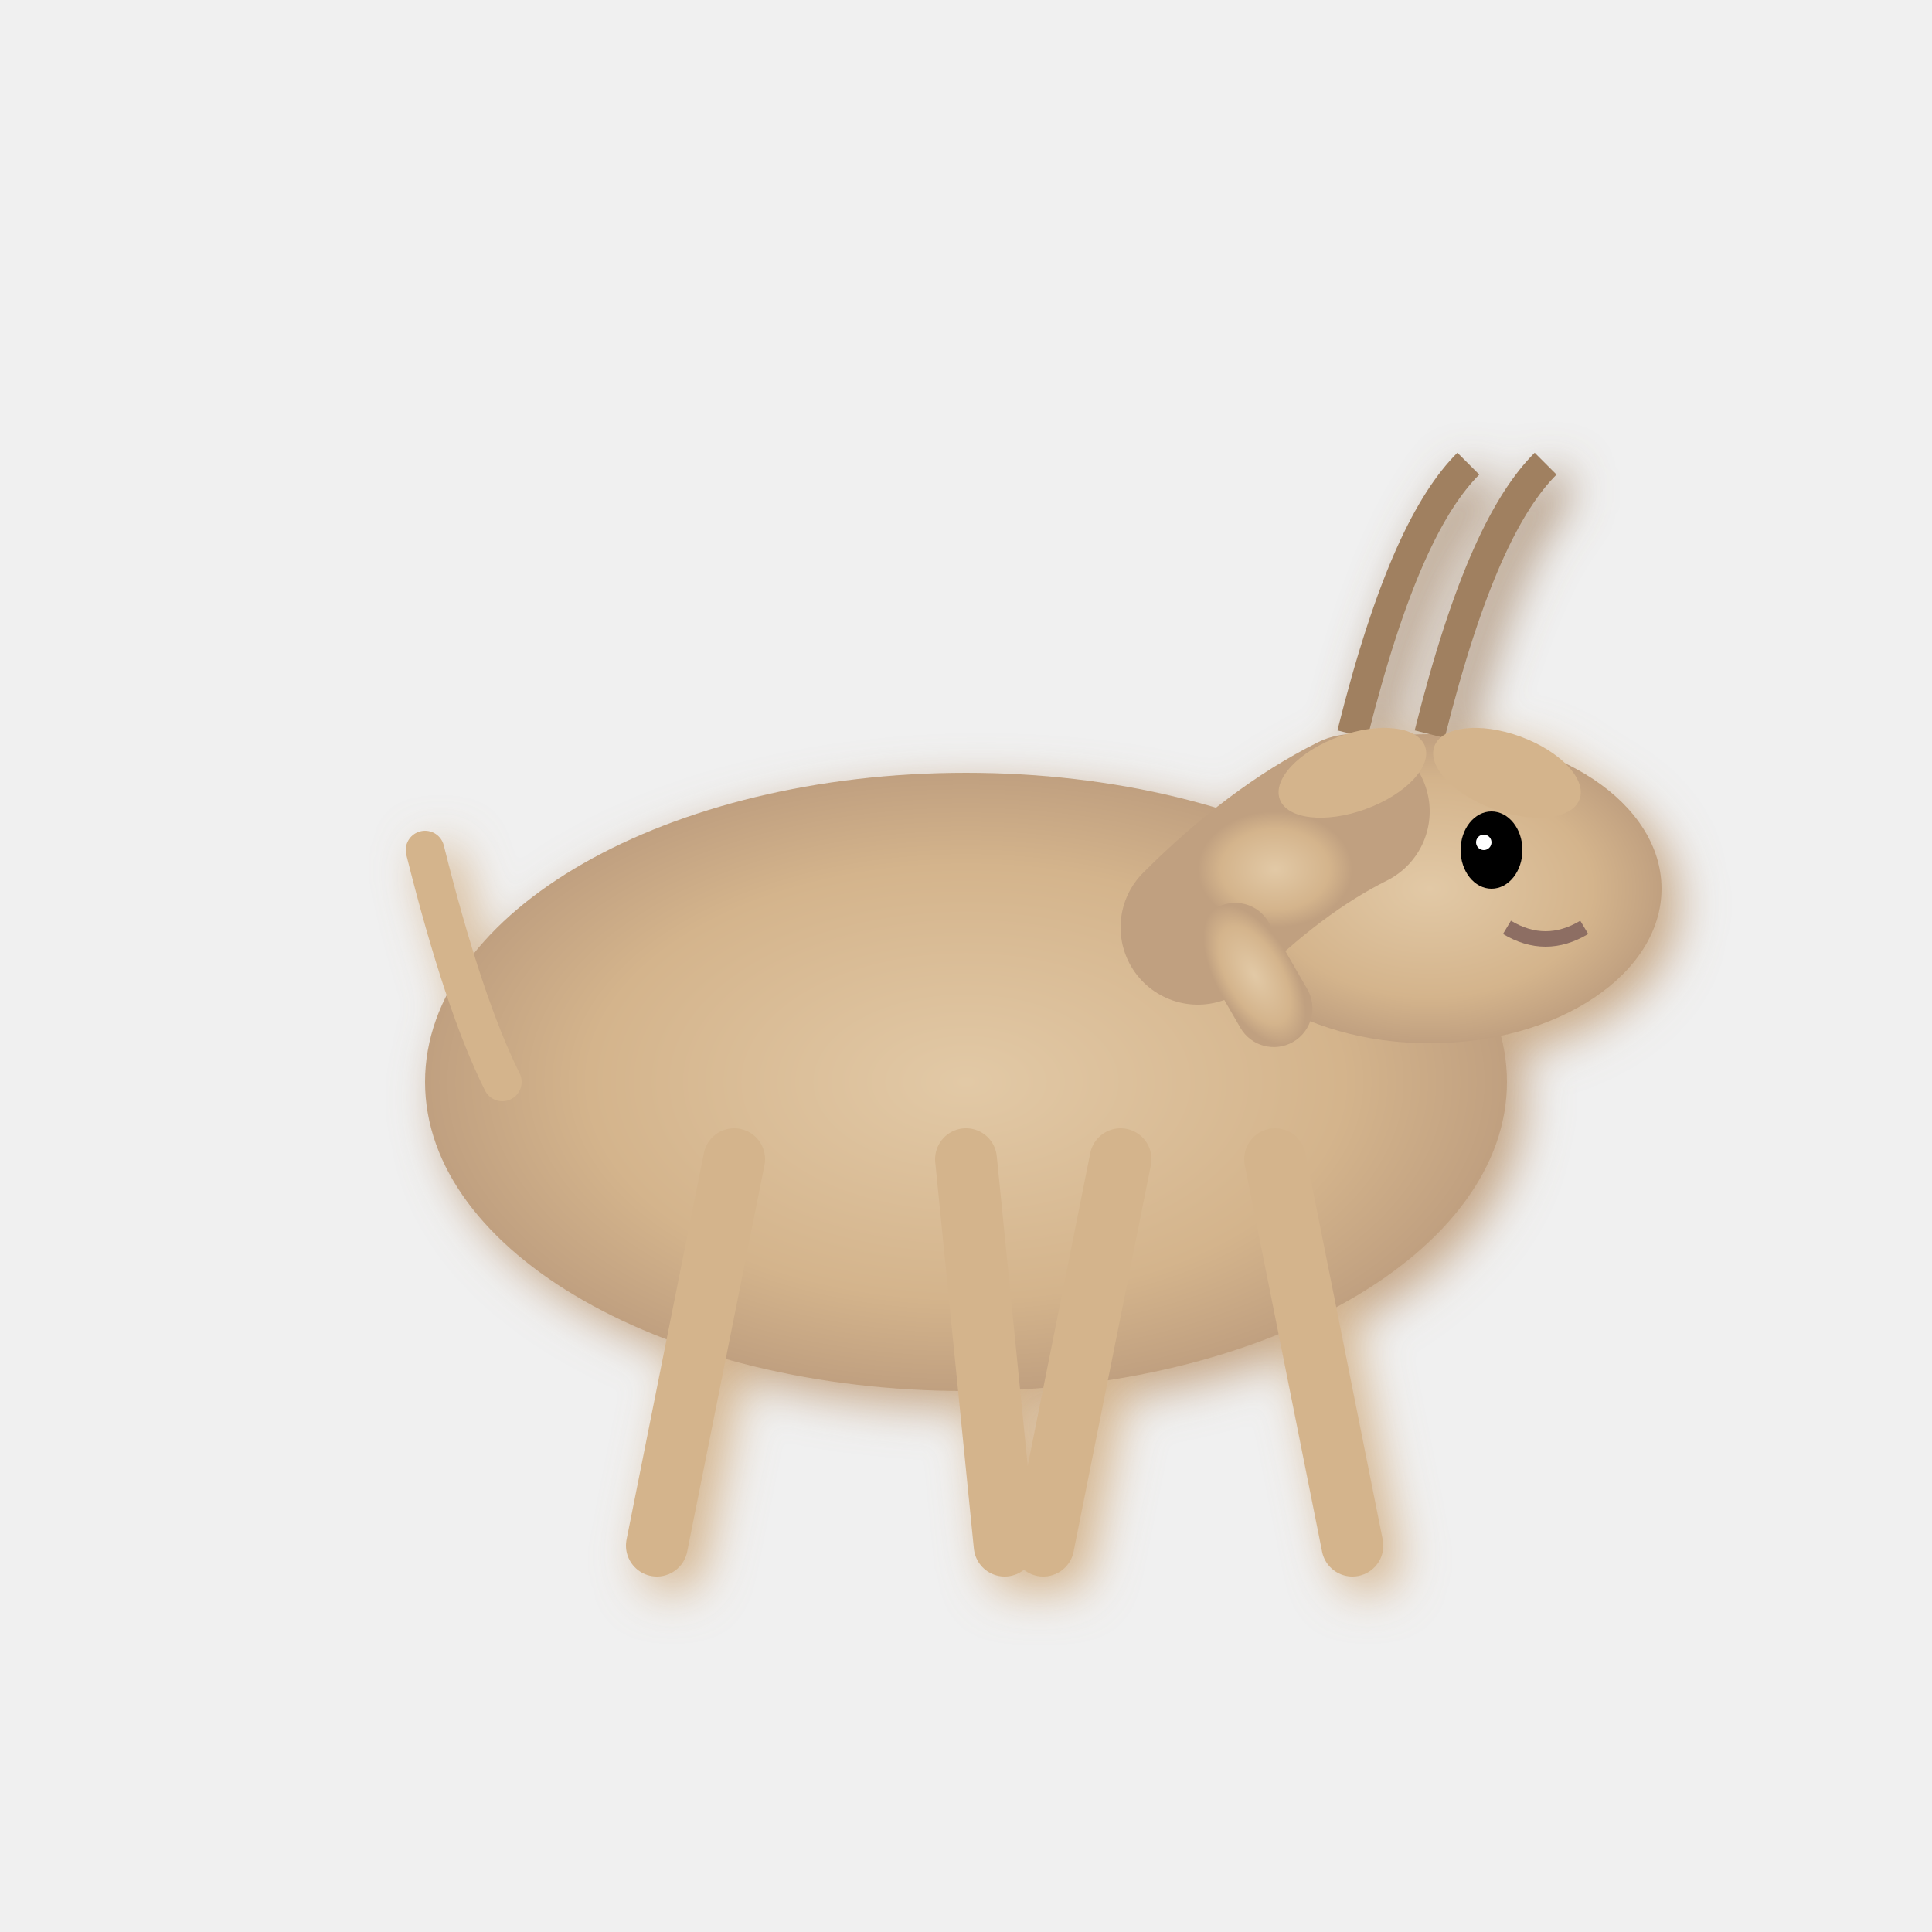
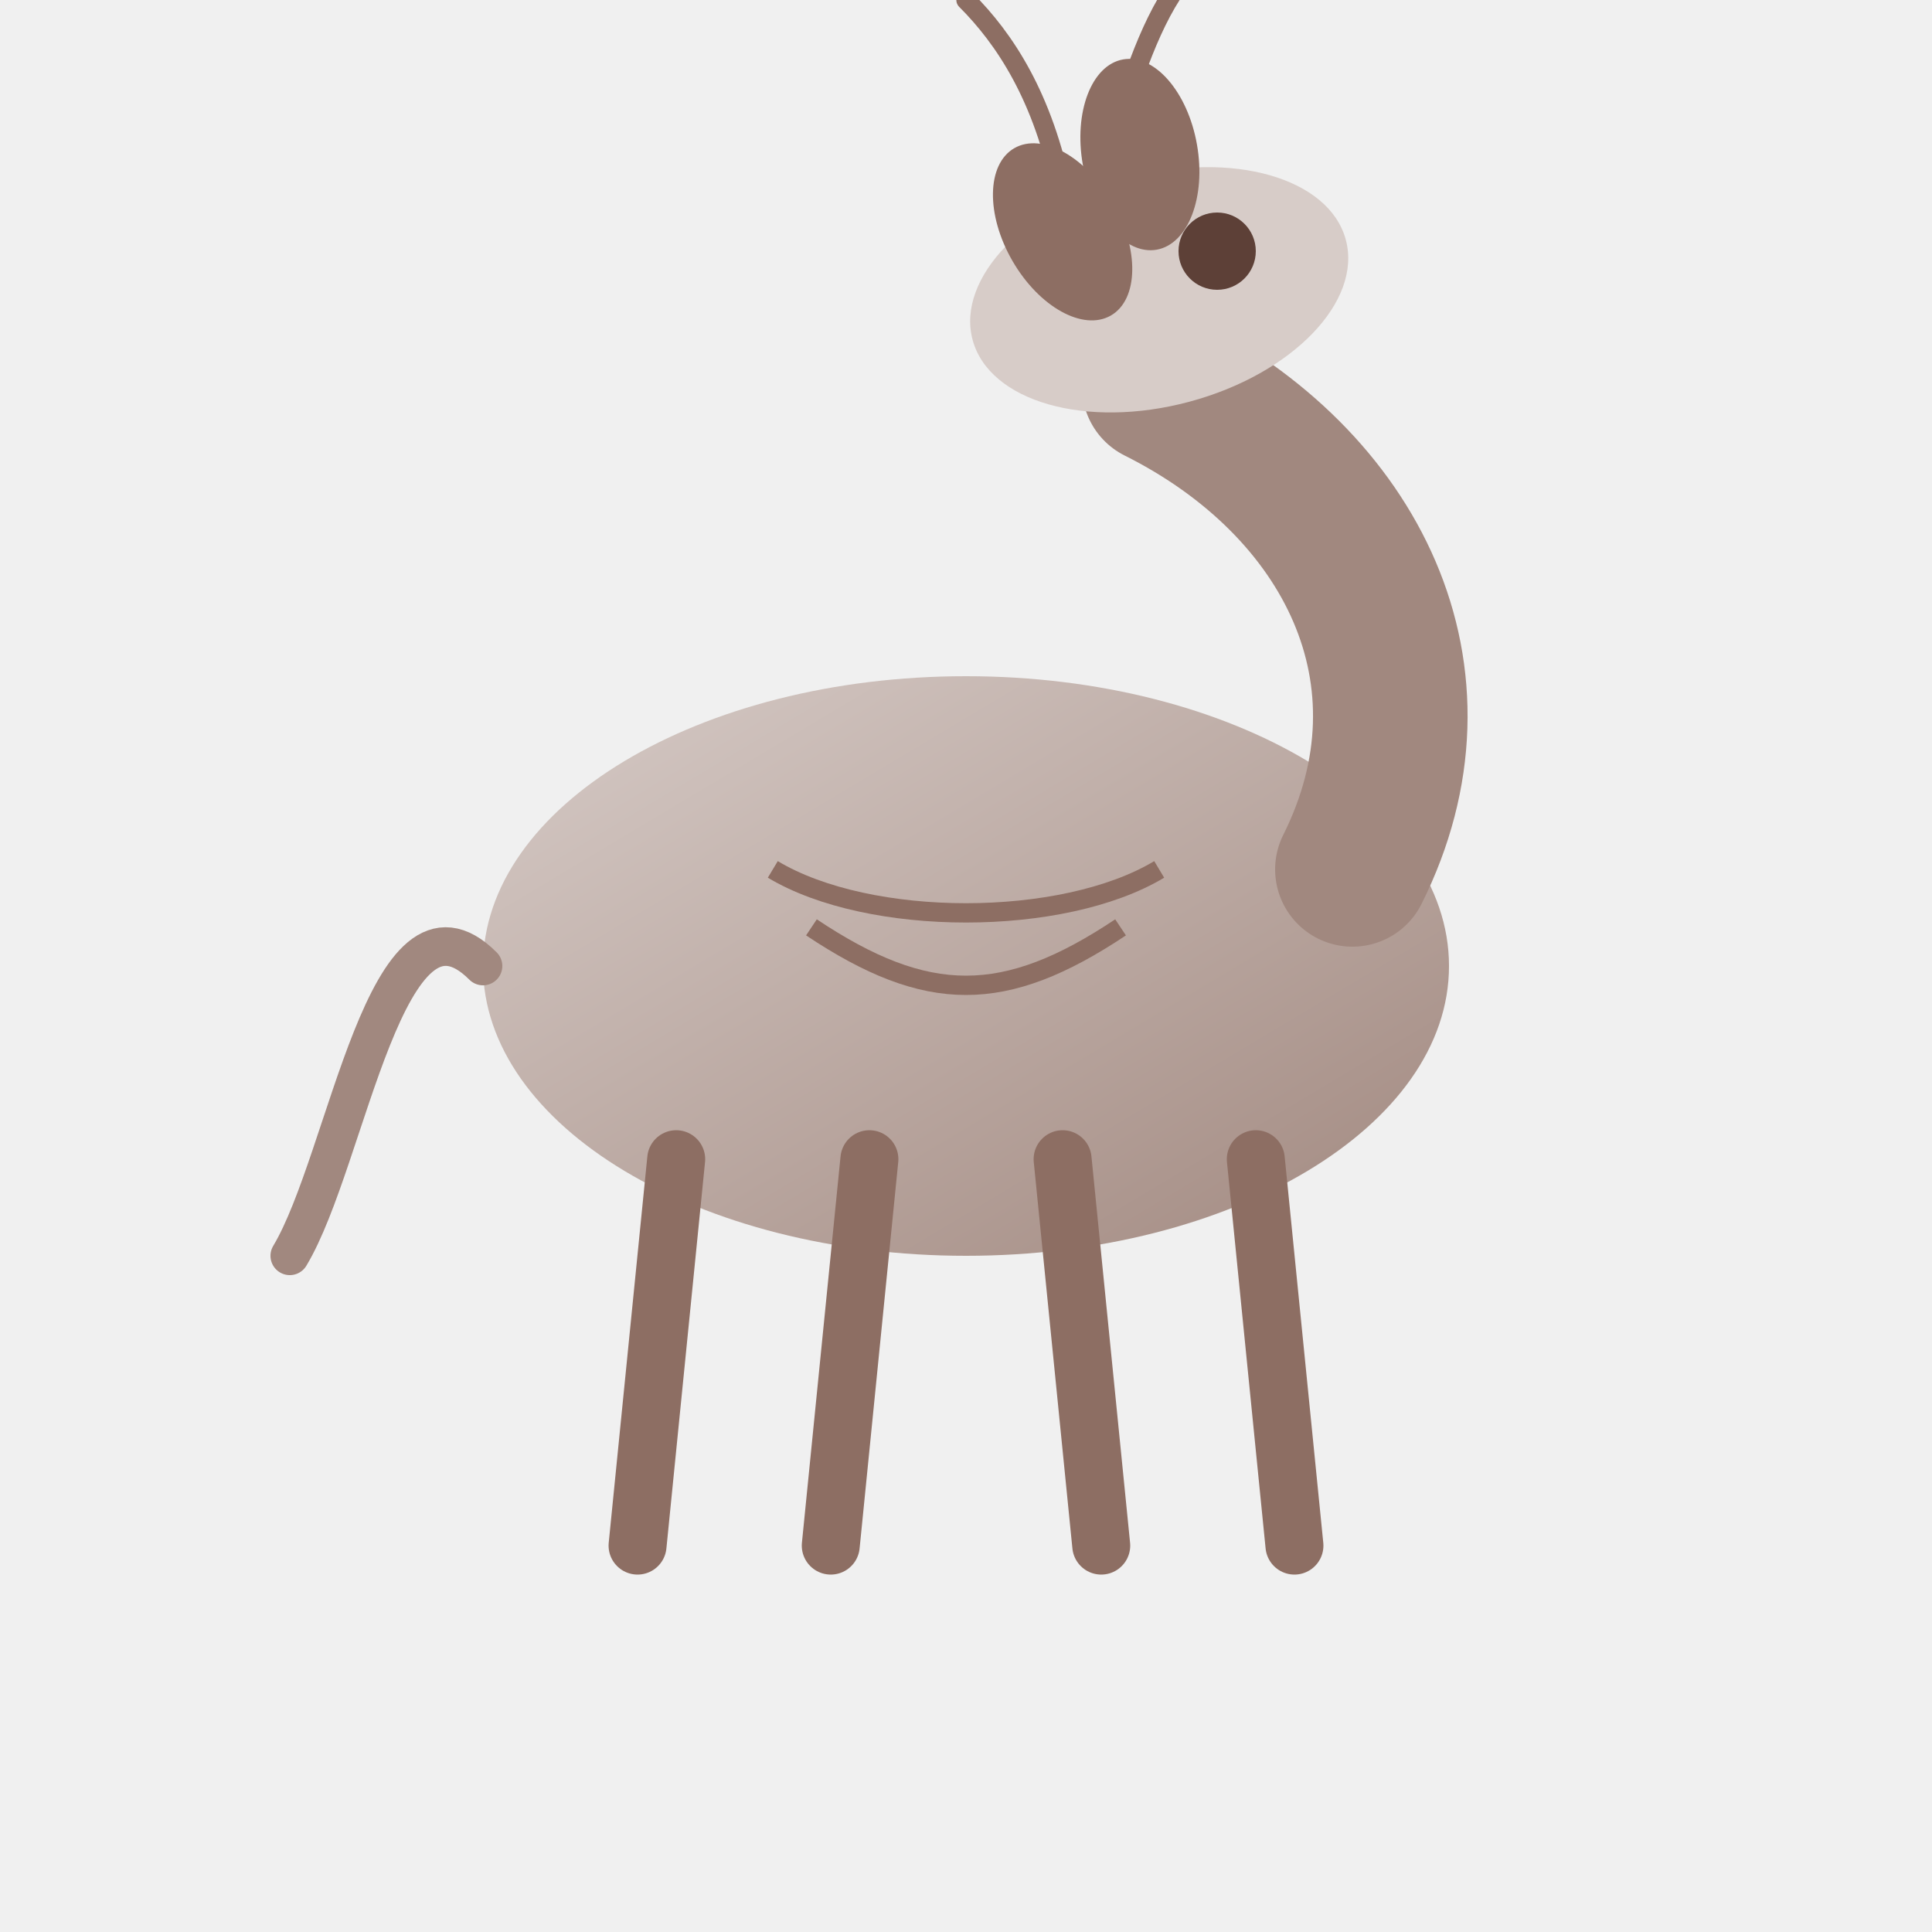
- <svg xmlns="http://www.w3.org/2000/svg" viewBox="0 0 250 250" width="250" height="250">
+ <svg xmlns="http://www.w3.org/2000/svg" viewBox="0 0 100 100">
  <defs>
-     <radialGradient id="gazelleGradient" cx="50%" cy="50%" r="50%" fx="50%" fy="50%">
-       <stop offset="0%" style="stop-color:#E2C9A6" />
-       <stop offset="70%" style="stop-color:#D4B48C" />
-       <stop offset="100%" style="stop-color:#C0A080" />
-     </radialGradient>
-     <filter id="dropShadow" x="-20%" y="-20%" width="140%" height="140%">
-       <feGaussianBlur stdDeviation="3" result="blur" />
-       <feOffset in="blur" dx="2" dy="2" result="offsetBlur" />
-       <feComposite in="SourceGraphic" in2="offsetBlur" operator="over" />
-     </filter>
+     <linearGradient id="gazelleBodyGradient" x1="0%" y1="0%" x2="100%" y2="100%">
+       <stop offset="0%" stop-color="#d7ccc8" />
+       <stop offset="100%" stop-color="#a1887f" />
+     </linearGradient>
  </defs>
-   <g filter="url(#dropShadow)">
-     <ellipse cx="125" cy="140" rx="70" ry="40" fill="url(#gazelleGradient)" />
-     <ellipse cx="185" cy="115" rx="30" ry="20" fill="url(#gazelleGradient)" />
-     <path d="M155,120 Q165,110 175,105" stroke="url(#gazelleGradient)" stroke-width="20" fill="none" stroke-linecap="round" />
-     <rect x="153" y="120" width="10" height="20" fill="url(#gazelleGradient)" rx="5" ry="5" transform="rotate(-30, 153, 120)" />
-     <path d="M175,95 C180,75 185,65 190,60" stroke="#A08060" stroke-width="4" fill="none" />
-     <path d="M185,95 C190,75 195,65 200,60" stroke="#A08060" stroke-width="4" fill="none" />
-     <ellipse cx="193" cy="110" rx="4" ry="5" fill="#000" />
-     <circle cx="192" cy="109" r="1" fill="#FFF" />
-     <ellipse cx="175" cy="100" rx="10" ry="5" fill="#D4B48C" transform="rotate(-20, 175, 100)" />
-     <ellipse cx="195" cy="100" rx="10" ry="5" fill="#D4B48C" transform="rotate(20, 195, 100)" />
-     <path d="M195,120 Q200,123 205,120" stroke="#8D6E63" stroke-width="2" fill="none" />
-     <path d="M95,150 L85,200" stroke="#D4B48C" stroke-width="8" stroke-linecap="round" />
-     <path d="M125,150 L130,200" stroke="#D4B48C" stroke-width="8" stroke-linecap="round" />
-     <path d="M145,150 L135,200" stroke="#D4B48C" stroke-width="8" stroke-linecap="round" />
-     <path d="M165,150 L175,200" stroke="#D4B48C" stroke-width="8" stroke-linecap="round" />
-     <path d="M65,140 Q60,130 55,110" stroke="#D4B48C" stroke-width="5" fill="none" stroke-linecap="round" />
-   </g>
+   <ellipse cx="50" cy="50" rx="25" ry="15" fill="url(#gazelleBodyGradient)" />
+   <path d="M70,45 C75,35 70,25 60,20" fill="none" stroke="#a1887f" stroke-width="8" stroke-linecap="round" />
+   <ellipse cx="60" cy="15" rx="10" ry="6" transform="rotate(-15,60,15)" fill="#d7ccc8" />
+   <circle cx="63" cy="13" r="2" fill="#5d4037" />
+   <ellipse cx="55" cy="12" rx="3" ry="5" transform="rotate(-30,55,12)" fill="#8d6e63" />
+   <ellipse cx="59" cy="8" rx="3" ry="5" transform="rotate(-10,59,8)" fill="#8d6e63" />
+   <path d="M55,10 C54,5 52,2 50,0" fill="none" stroke="#8d6e63" stroke-width="1" stroke-linecap="round" />
+   <path d="M58,6 C59,3 60,0 62,-2" fill="none" stroke="#8d6e63" stroke-width="1" stroke-linecap="round" />
+   <path d="M35,60 L33,80" fill="none" stroke="#8d6e63" stroke-width="3" stroke-linecap="round" />
+   <path d="M45,60 L43,80" fill="none" stroke="#8d6e63" stroke-width="3" stroke-linecap="round" />
+   <path d="M55,60 L57,80" fill="none" stroke="#8d6e63" stroke-width="3" stroke-linecap="round" />
+   <path d="M65,60 L67,80" fill="none" stroke="#8d6e63" stroke-width="3" stroke-linecap="round" />
+   <path d="M25,50 C20,45 18,60 15,65" fill="none" stroke="#a1887f" stroke-width="2" stroke-linecap="round" />
+   <path d="M40,45 C45,48 55,48 60,45" fill="none" stroke="#8d6e63" stroke-width="1" />
+   <path d="M42,48 C48,52 52,52 58,48" fill="none" stroke="#8d6e63" stroke-width="1" />
</svg>
